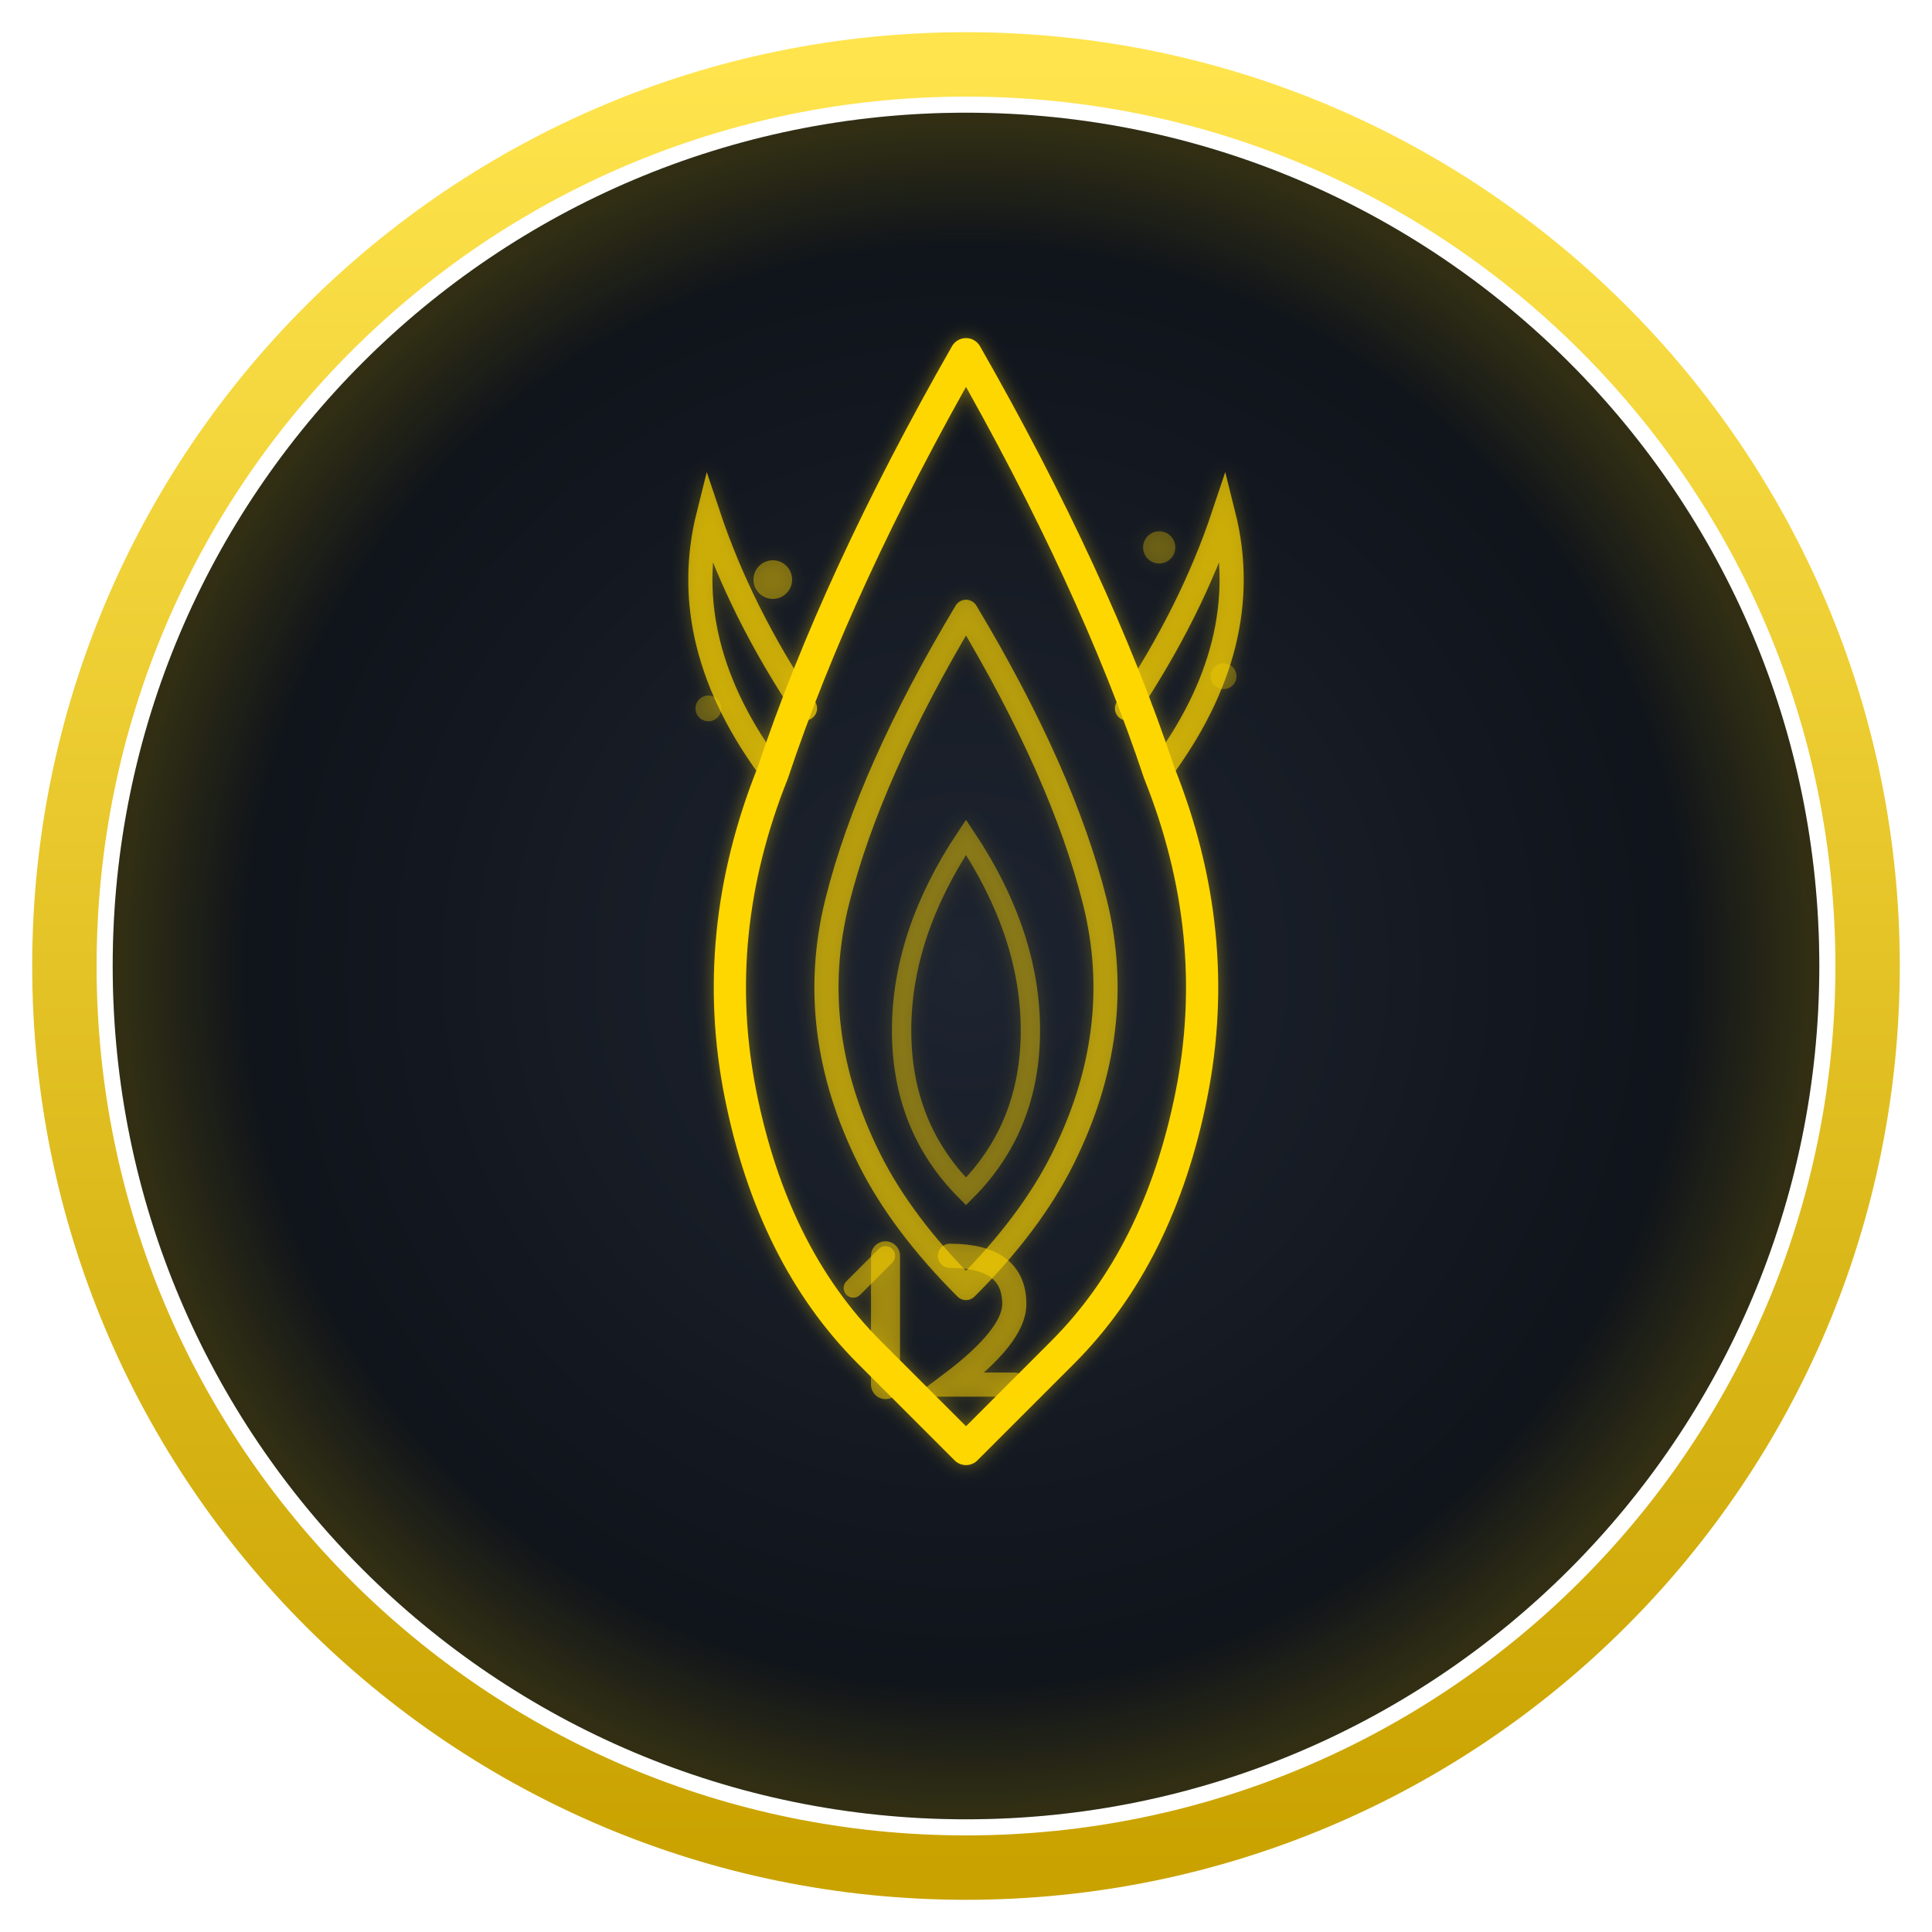
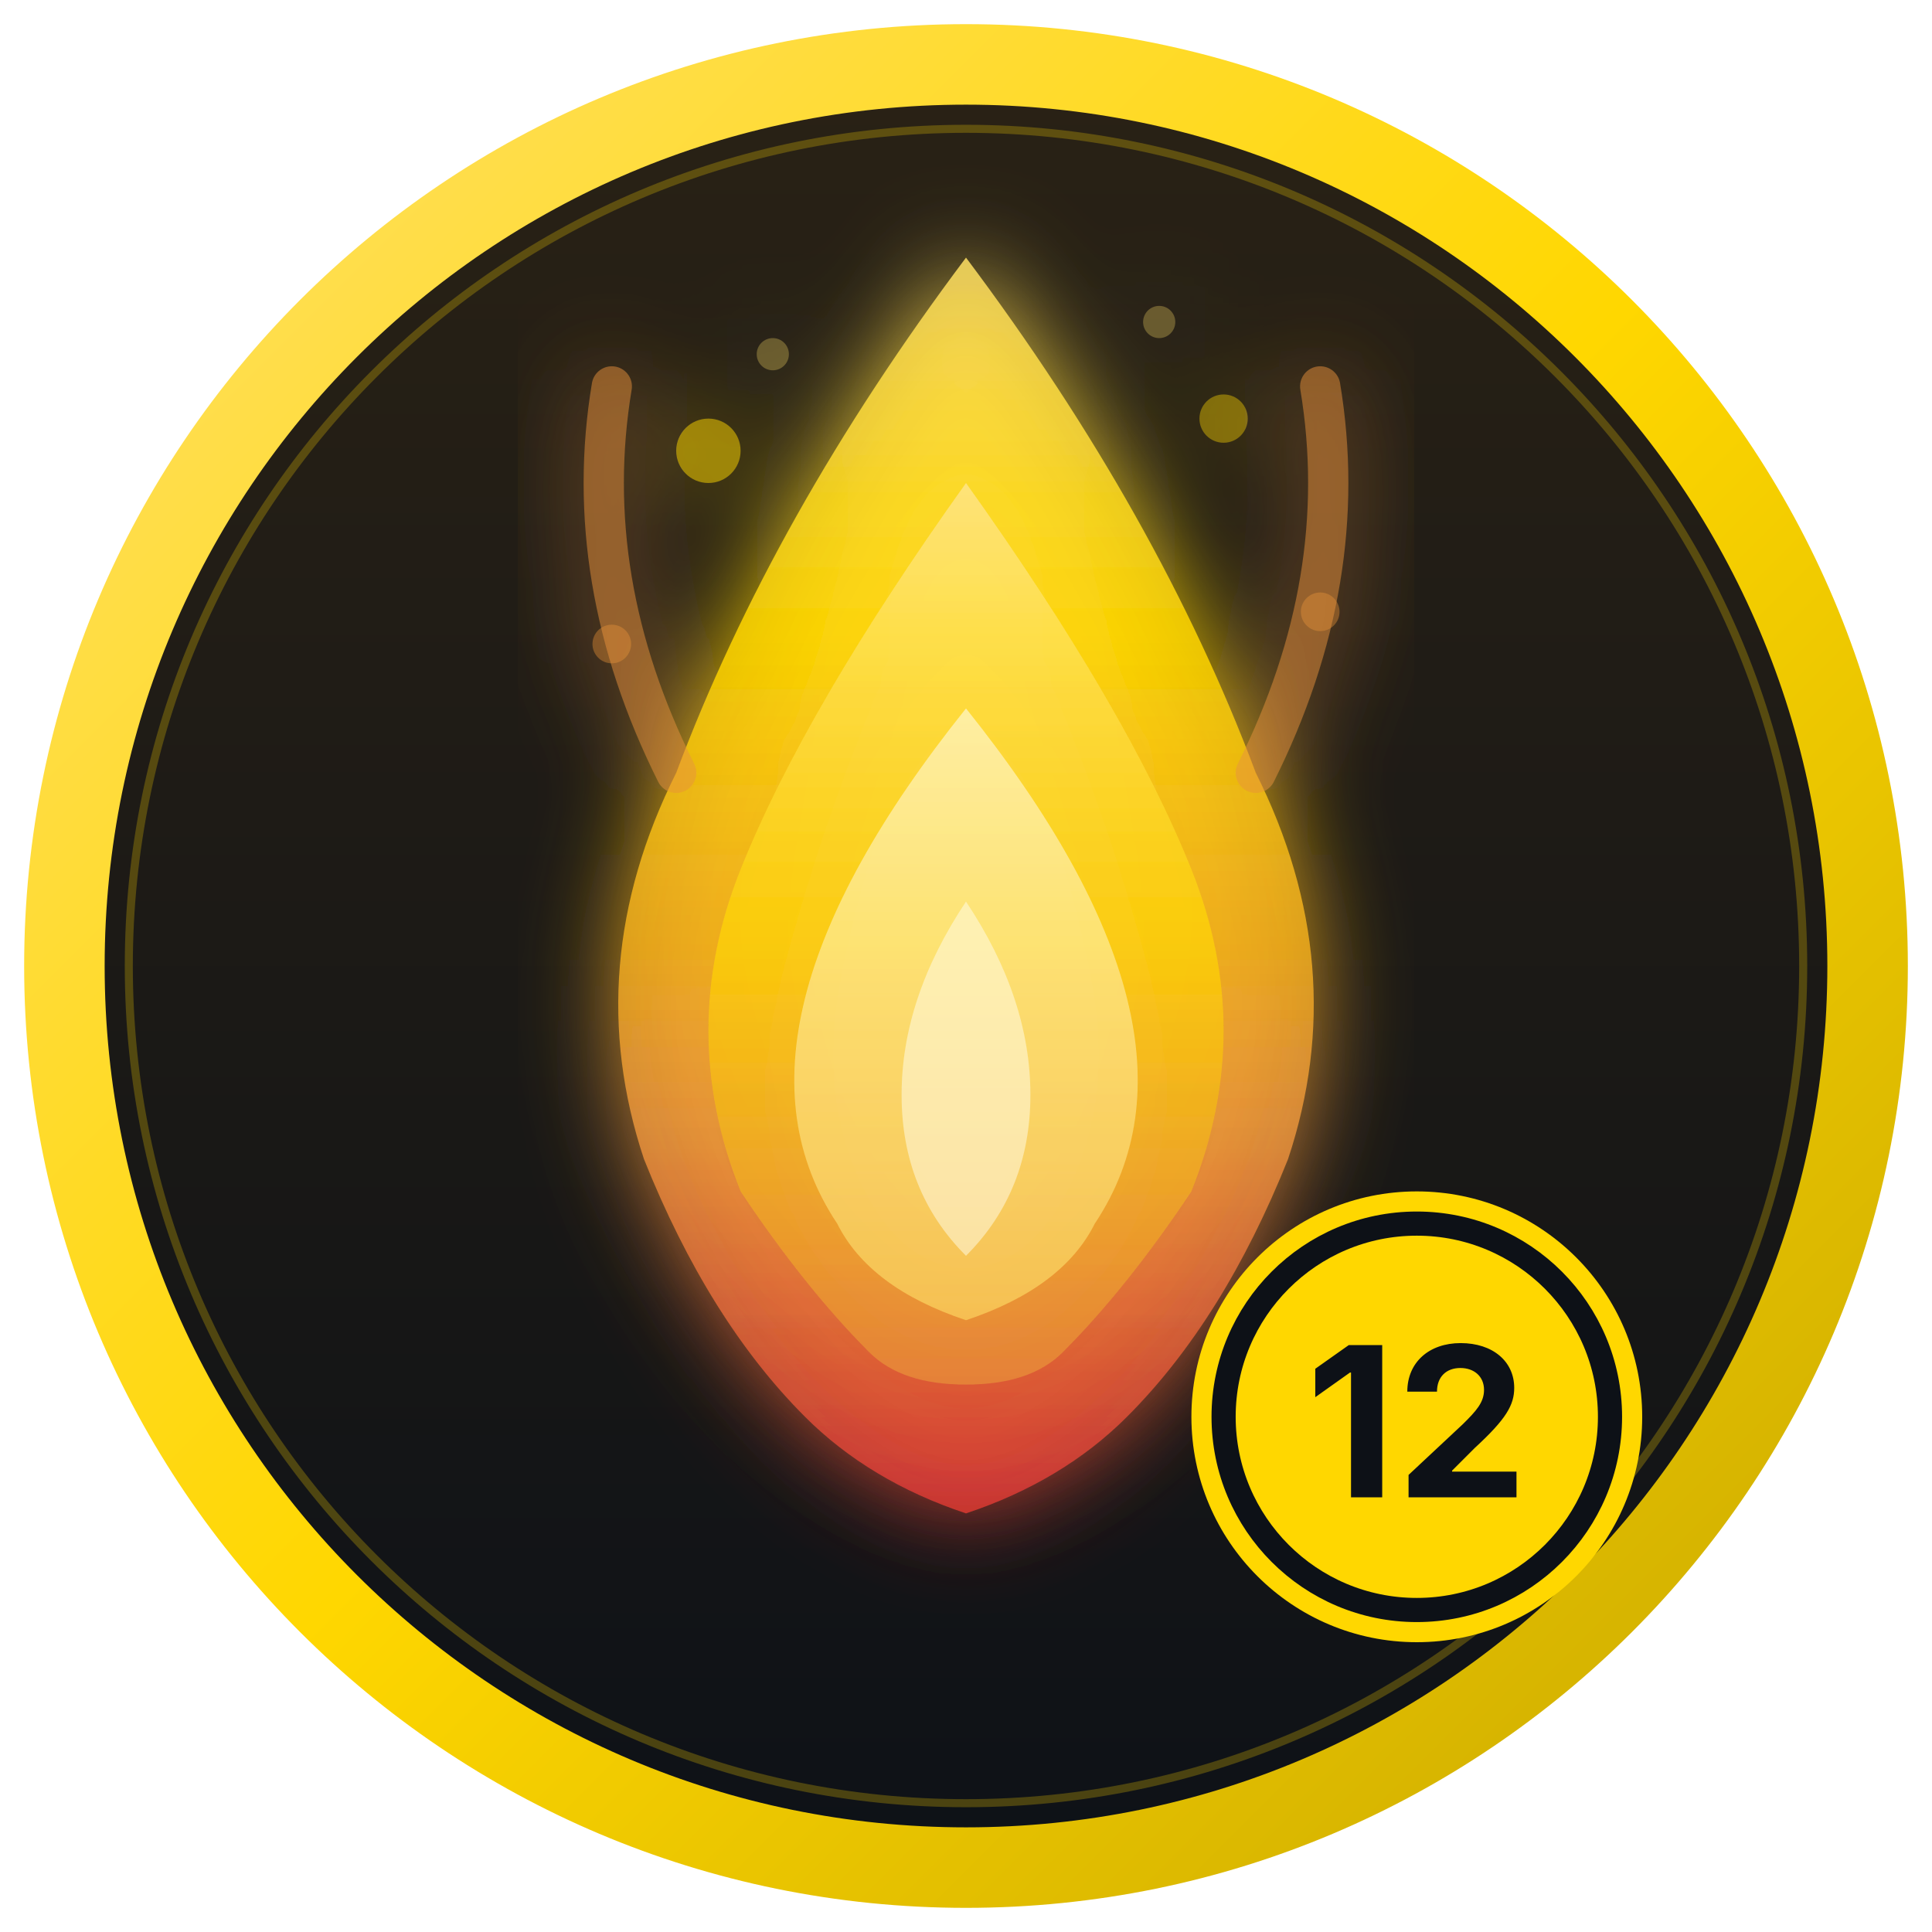
<svg xmlns="http://www.w3.org/2000/svg" viewBox="0 0 120 120">
  <defs>
-     <linearGradient id="ringGrad" x1="0" y1="0" x2="0" y2="1">
-       <stop offset="0%" stop-color="#FFE44D" />
-       <stop offset="100%" stop-color="#C9A200" />
+     <linearGradient id="bg" x1="0" y1="0" x2="0" y2="1">
+       <stop offset="0%" stop-color="#2A2215" />
+       <stop offset="100%" stop-color="#0D1117" />
    </linearGradient>
-     <radialGradient id="bgGrad" cx="50%" cy="50%" r="50%">
-       <stop offset="0%" stop-color="#1E2430" />
-       <stop offset="100%" stop-color="#0D1117" />
-     </radialGradient>
-     <filter id="iconShadow">
-       <feDropShadow dx="0" dy="0" stdDeviation="0.5" flood-color="#FFD700" flood-opacity="0.4" />
+     <linearGradient id="ring" x1="0" y1="0" x2="1" y2="1">
+       <stop offset="0%" stop-color="#FFE066" />
+       <stop offset="50%" stop-color="#FFD700" />
+       <stop offset="100%" stop-color="#C8A800" />
+     </linearGradient>
+     <linearGradient id="flame1" x1="0.5" y1="0" x2="0.5" y2="1">
+       <stop offset="0%" stop-color="#FFE066" />
+       <stop offset="30%" stop-color="#FFD700" />
+       <stop offset="70%" stop-color="#E8923A" />
+       <stop offset="100%" stop-color="#DA3633" />
+     </linearGradient>
+     <linearGradient id="flame2" x1="0.5" y1="0" x2="0.5" y2="1">
+       <stop offset="0%" stop-color="#FFE899" />
+       <stop offset="50%" stop-color="#FFD700" />
+       <stop offset="100%" stop-color="#E8923A" />
+     </linearGradient>
+     <linearGradient id="flame3" x1="0.5" y1="0" x2="0.5" y2="1">
+       <stop offset="0%" stop-color="#FFFBE6" />
+       <stop offset="100%" stop-color="#FFE066" />
+     </linearGradient>
+     <filter id="glow">
+       <feGaussianBlur stdDeviation="3" result="blur" />
+       <feMerge>
+         <feMergeNode in="blur" />
+         <feMergeNode in="SourceGraphic" />
+       </feMerge>
    </filter>
-     <radialGradient id="innerGlow" cx="50%" cy="50%" r="50%">
-       <stop offset="85%" stop-color="#FFD700" stop-opacity="0" />
-       <stop offset="100%" stop-color="#FFD700" stop-opacity="0.15" />
-     </radialGradient>
-     <linearGradient id="flameGrad" x1="0" y1="0" x2="0" y2="1">
-       <stop offset="0%" stop-color="#FFE44D" />
-       <stop offset="100%" stop-color="#FFD700" />
-     </linearGradient>
  </defs>
-   <circle cx="60" cy="60" r="56" fill="none" stroke="url(#ringGrad)" stroke-width="4" />
-   <circle cx="60" cy="60" r="53" fill="url(#bgGrad)" />
-   <circle cx="60" cy="60" r="53" fill="url(#innerGlow)" />
-   <g filter="url(#iconShadow)">
-     <path d="M60,22 Q68,36 72,48 Q76,58 74,68 Q72,78 66,84 Q62,88 60,90 Q58,88 54,84 Q48,78 46,68 Q44,58 48,48 Q52,36 60,22 Z" fill="none" stroke="#FFD700" stroke-width="2" stroke-linejoin="round" />
-     <path d="M60,38 Q66,48 68,56 Q70,64 66,72 Q64,76 60,80 Q56,76 54,72 Q50,64 52,56 Q54,48 60,38 Z" fill="none" stroke="#FFD700" stroke-width="1.5" stroke-opacity="0.6" stroke-linejoin="round" />
-     <path d="M60,52 Q64,58 64,64 Q64,70 60,74 Q56,70 56,64 Q56,58 60,52 Z" fill="none" stroke="#FFD700" stroke-width="1.2" stroke-opacity="0.4" />
-     <path d="M48,48 Q42,40 44,32 Q46,38 50,44" fill="none" stroke="#FFD700" stroke-width="1.5" stroke-linecap="round" stroke-opacity="0.7" />
-     <path d="M72,48 Q78,40 76,32 Q74,38 70,44" fill="none" stroke="#FFD700" stroke-width="1.5" stroke-linecap="round" stroke-opacity="0.7" />
-     <line x1="55" y1="78" x2="55" y2="86" stroke="#FFD700" stroke-width="1.8" stroke-linecap="round" stroke-opacity="0.5" />
-     <line x1="53" y1="80" x2="55" y2="78" stroke="#FFD700" stroke-width="1.2" stroke-linecap="round" stroke-opacity="0.5" />
-     <path d="M59,78 Q63,78 63,81 Q63,83 59,86 L63,86" fill="none" stroke="#FFD700" stroke-width="1.5" stroke-linecap="round" stroke-opacity="0.5" />
-     <circle cx="48" cy="36" r="1.2" fill="#FFD700" opacity="0.4" />
-     <circle cx="72" cy="34" r="1" fill="#FFD700" opacity="0.3" />
-     <circle cx="44" cy="44" r="0.8" fill="#FFD700" opacity="0.3" />
-     <circle cx="76" cy="42" r="0.8" fill="#FFD700" opacity="0.3" />
+   <circle cx="60" cy="60" r="58" fill="url(#bg)" />
+   <circle cx="60" cy="60" r="56" fill="none" stroke="url(#ring)" stroke-width="5" />
+   <circle cx="60" cy="60" r="52" fill="none" stroke="#FFD700" stroke-width="0.5" opacity="0.25" />
+   <g filter="url(#glow)">
+     <path d="M60,16 Q72,32 78,48 Q84,60 80,72 Q76,82 70,88 Q66,92 60,94 Q54,92 50,88 Q44,82 40,72 Q36,60 42,48 Q48,32 60,16 Z" fill="url(#flame1)" opacity="0.85" />
+     <path d="M60,30 Q70,44 74,54 Q78,64 74,74 Q70,80 66,84 Q64,86 60,86 Q56,86 54,84 Q50,80 46,74 Q42,64 46,54 Q50,44 60,30 Z" fill="url(#flame2)" opacity="0.7" />
+     <path d="M60,44 Q68,54 70,62 Q72,70 68,76 Q66,80 60,82 Q54,80 52,76 Q48,70 50,62 Q52,54 60,44 Z" fill="url(#flame3)" opacity="0.6" />
+     <path d="M60,56 Q64,62 64,68 Q64,74 60,78 Q56,74 56,68 Q56,62 60,56 Z" fill="#FFFEF0" opacity="0.5" />
+     <path d="M42,48 Q36,36 38,24" fill="none" stroke="#E8923A" stroke-width="2.5" stroke-linecap="round" opacity="0.5" />
+     <path d="M78,48 Q84,36 82,24" fill="none" stroke="#E8923A" stroke-width="2.5" stroke-linecap="round" opacity="0.5" />
+     <circle cx="44" cy="28" r="2" fill="#FFD700" opacity="0.5" />
+     <circle cx="76" cy="26" r="1.5" fill="#FFD700" opacity="0.4" />
+     <circle cx="38" cy="40" r="1.2" fill="#E8923A" opacity="0.4" />
+     <circle cx="82" cy="38" r="1.2" fill="#E8923A" opacity="0.4" />
+     <circle cx="48" cy="22" r="1" fill="#FFE066" opacity="0.3" />
+     <circle cx="72" cy="20" r="1" fill="#FFE066" opacity="0.3" />
  </g>
+   <circle cx="88" cy="88" r="14" fill="#FFD700" />
+   <circle cx="88" cy="88" r="12" fill="none" stroke="#0D1117" stroke-width="1.5" />
+   <text x="88" y="93" text-anchor="middle" font-family="system-ui,-apple-system,sans-serif" font-weight="700" font-size="13" fill="#0D1117">12</text>
</svg>
